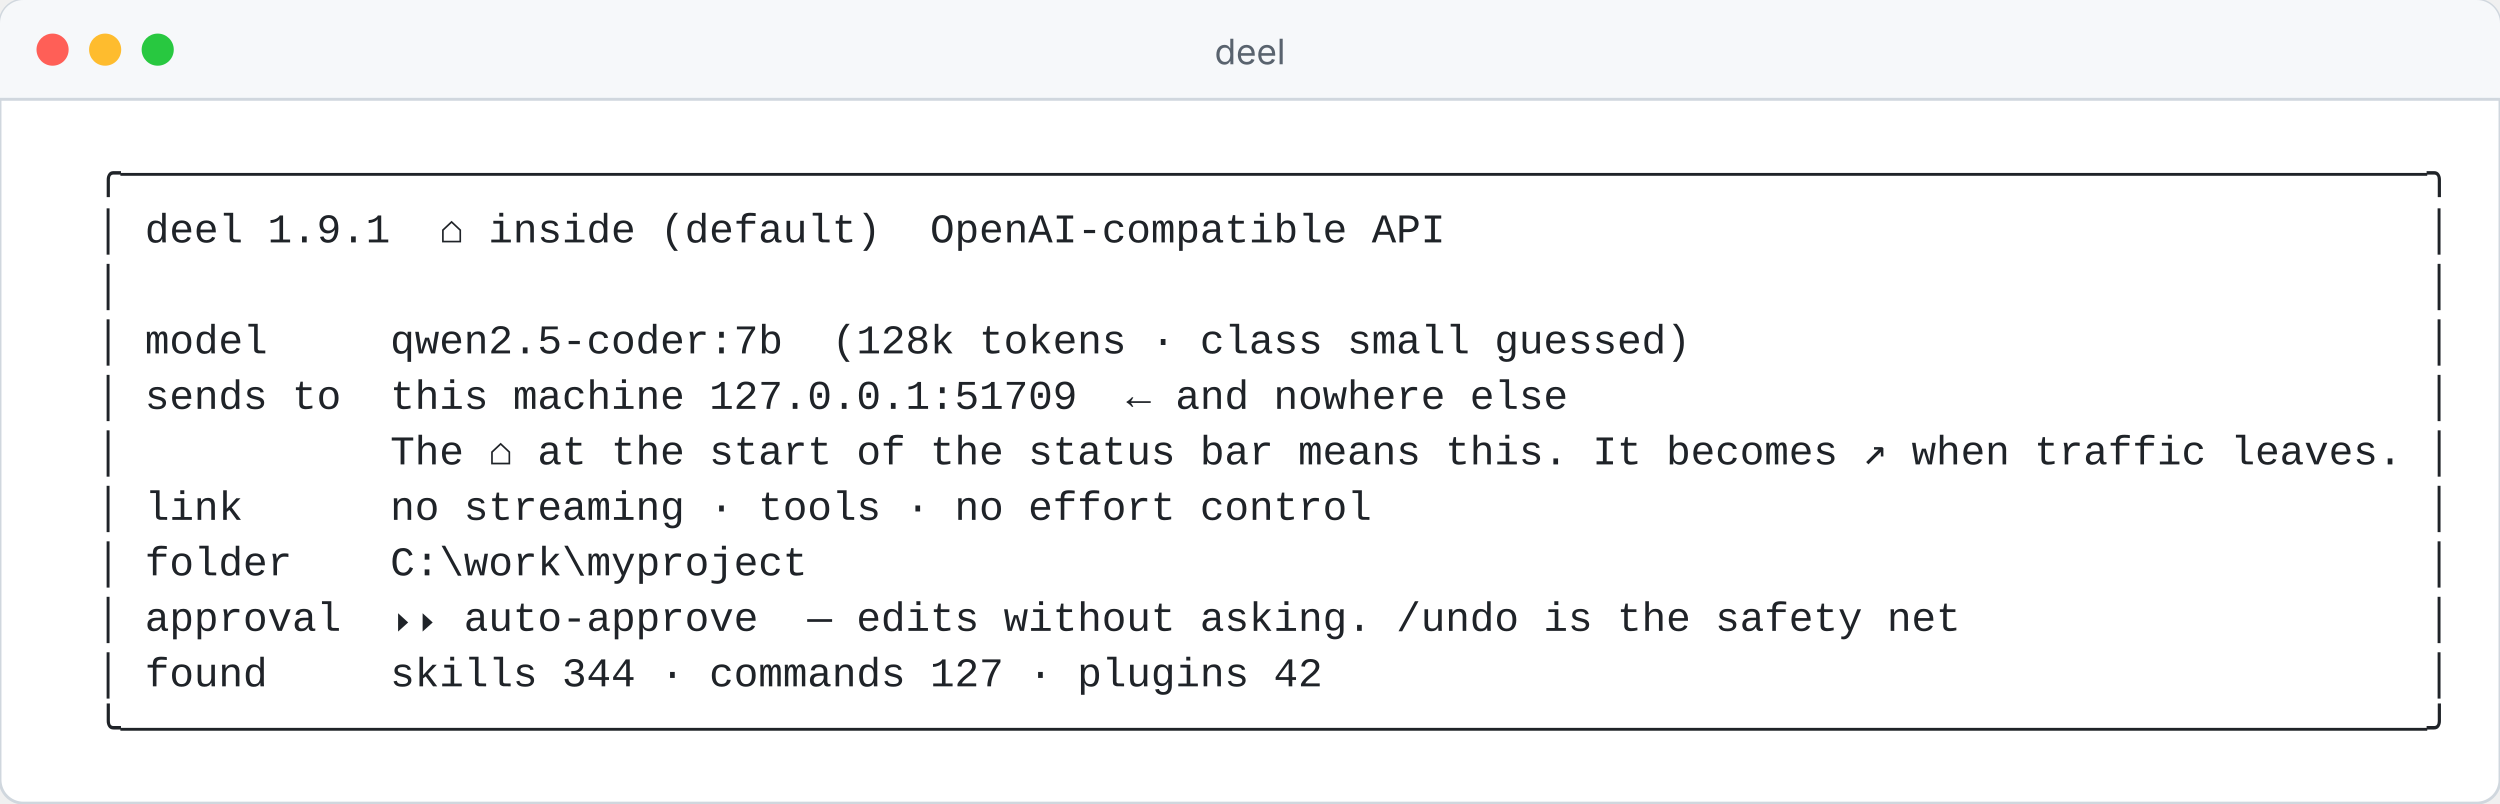
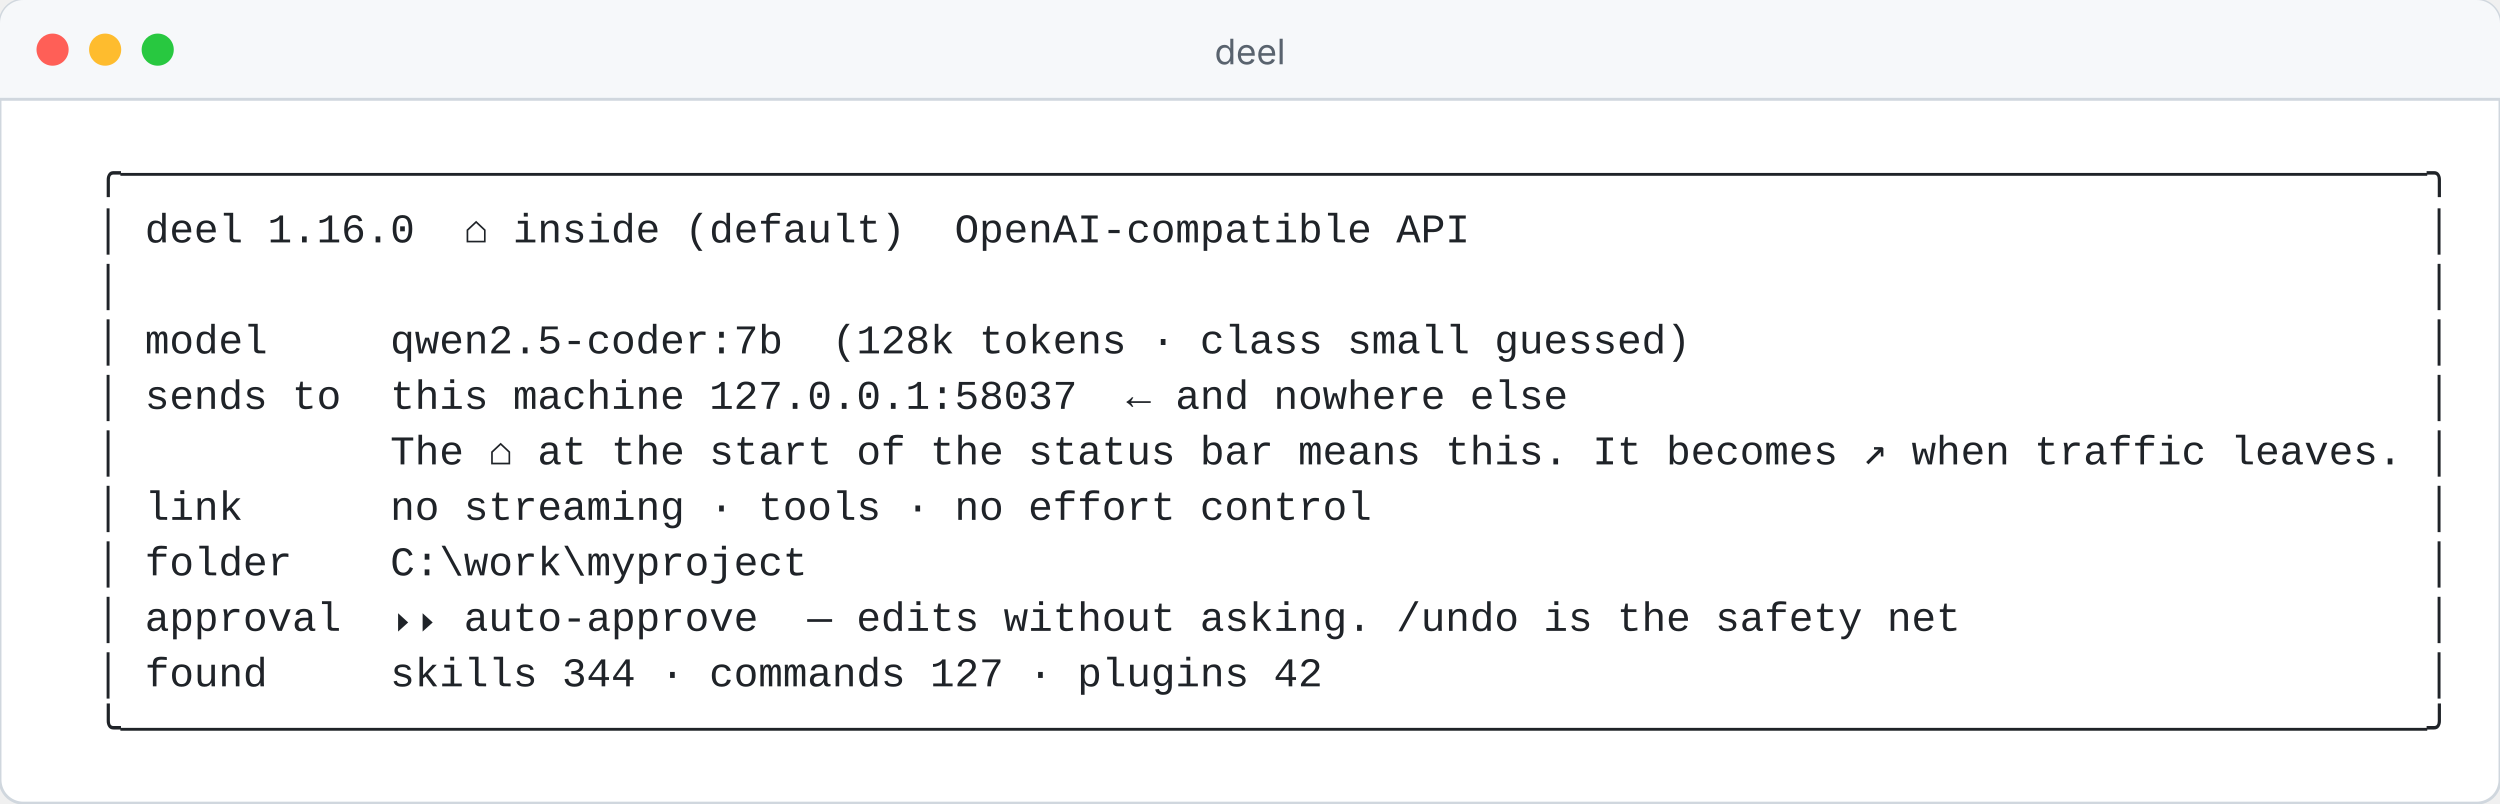
<svg xmlns="http://www.w3.org/2000/svg" width="856" height="275" viewBox="0 0 856 275" role="img" aria-label="deel — where your code can go, in one line">
  <rect width="856" height="275" rx="8" fill="#ffffff" stroke="#d0d7de" />
  <path d="M0 8a8 8 0 0 1 8-8h840a8 8 0 0 1 8 8v26H0z" fill="#f6f8fa" />
  <line x1="0" y1="34" x2="856" y2="34" stroke="#d0d7de" />
  <circle cx="18" cy="17" r="5.5" fill="#ff5f57" />
  <circle cx="36" cy="17" r="5.5" fill="#febc2e" />
  <circle cx="54" cy="17" r="5.5" fill="#28c840" />
  <text x="428" y="22" fill="#59636e" font-size="12" text-anchor="middle" font-family="ui-sans-serif,-apple-system,Segoe UI,sans-serif">deel</text>
  <g font-family="ui-monospace,SFMono-Regular,Menlo,Consolas,'Liberation Mono',monospace" font-size="14">
    <text x="16.0" y="64" fill="#1f2328" textLength="823.2" lengthAdjust="spacing" xml:space="preserve">  ╭──────────────────────────────────────────────────────────────────────────────────────────────╮</text>
-     <text x="16.0" y="83" fill="#1f2328" textLength="823.2" lengthAdjust="spacing" xml:space="preserve">  │ deel 1.9.1  ⌂ inside (default)  OpenAI-compatible API                                        │</text>
+     <text x="16.0" y="83" fill="#1f2328" textLength="823.2" lengthAdjust="spacing" xml:space="preserve">  │ deel 1.16.0  ⌂ inside (default)  OpenAI-compatible API                                       │</text>
    <text x="16.0" y="102" fill="#1f2328" textLength="823.2" lengthAdjust="spacing" xml:space="preserve">  │                                                                                              │</text>
    <text x="16.0" y="121" fill="#1f2328" textLength="823.2" lengthAdjust="spacing" xml:space="preserve">  │ model     qwen2.5-coder:7b  (128k tokens · class small guessed)                              │</text>
-     <text x="16.0" y="140" fill="#1f2328" textLength="823.2" lengthAdjust="spacing" xml:space="preserve">  │ sends to  this machine 127.0.0.1:51709  ← and nowhere else                                   │</text>
+     <text x="16.0" y="140" fill="#1f2328" textLength="823.2" lengthAdjust="spacing" xml:space="preserve">  │ sends to  this machine 127.0.0.1:58037  ← and nowhere else                                   │</text>
    <text x="16.0" y="159" fill="#1f2328" textLength="823.2" lengthAdjust="spacing" xml:space="preserve">  │           The ⌂ at the start of the status bar means this. It becomes ↗ when traffic leaves. │</text>
    <text x="16.0" y="178" fill="#1f2328" textLength="823.2" lengthAdjust="spacing" xml:space="preserve">  │ link      no streaming · tools · no effort control                                           │</text>
    <text x="16.0" y="197" fill="#1f2328" textLength="823.2" lengthAdjust="spacing" xml:space="preserve">  │ folder    C:\work\myproject                                                                  │</text>
    <text x="16.0" y="216" fill="#1f2328" textLength="823.2" lengthAdjust="spacing" xml:space="preserve">  │ approval  ⏵⏵ auto-approve  — edits without asking. /undo is the safety net                   │</text>
    <text x="16.0" y="235" fill="#1f2328" textLength="823.2" lengthAdjust="spacing" xml:space="preserve">  │ found     skills 344 · commands 127 · plugins 42                                             │</text>
    <text x="16.0" y="254" fill="#1f2328" textLength="823.2" lengthAdjust="spacing" xml:space="preserve">  ╰──────────────────────────────────────────────────────────────────────────────────────────────╯</text>
  </g>
</svg>
